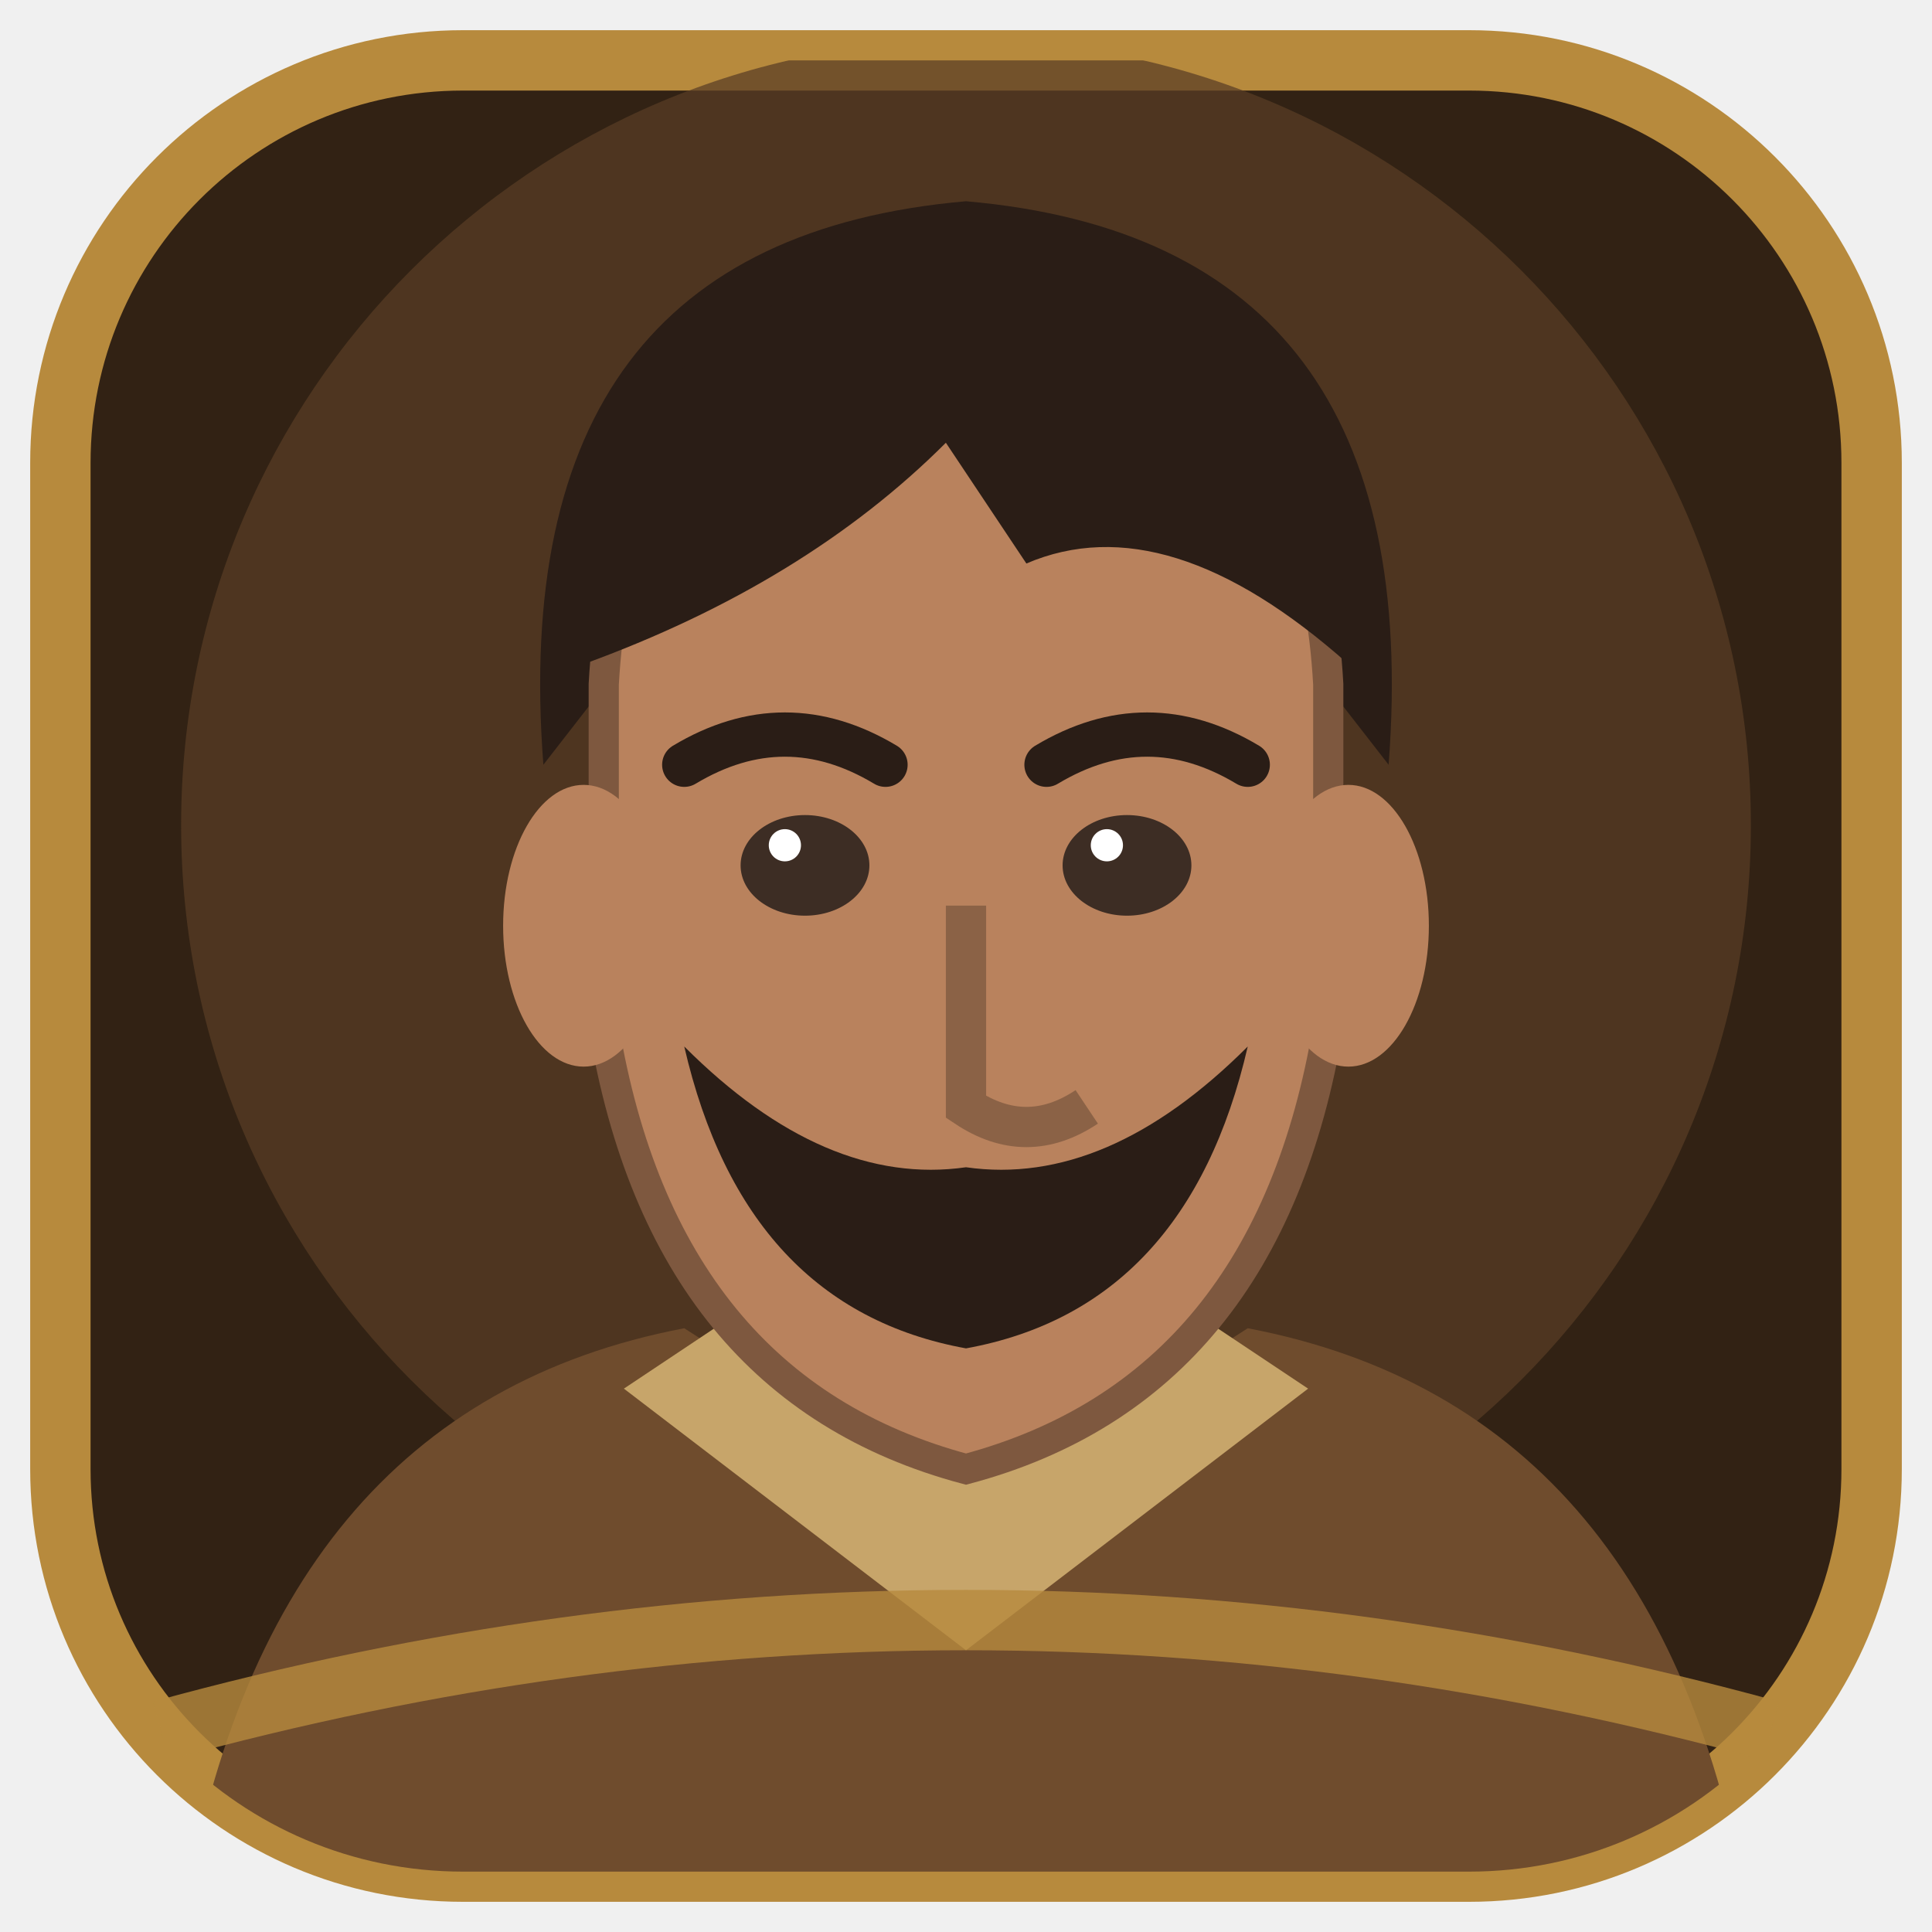
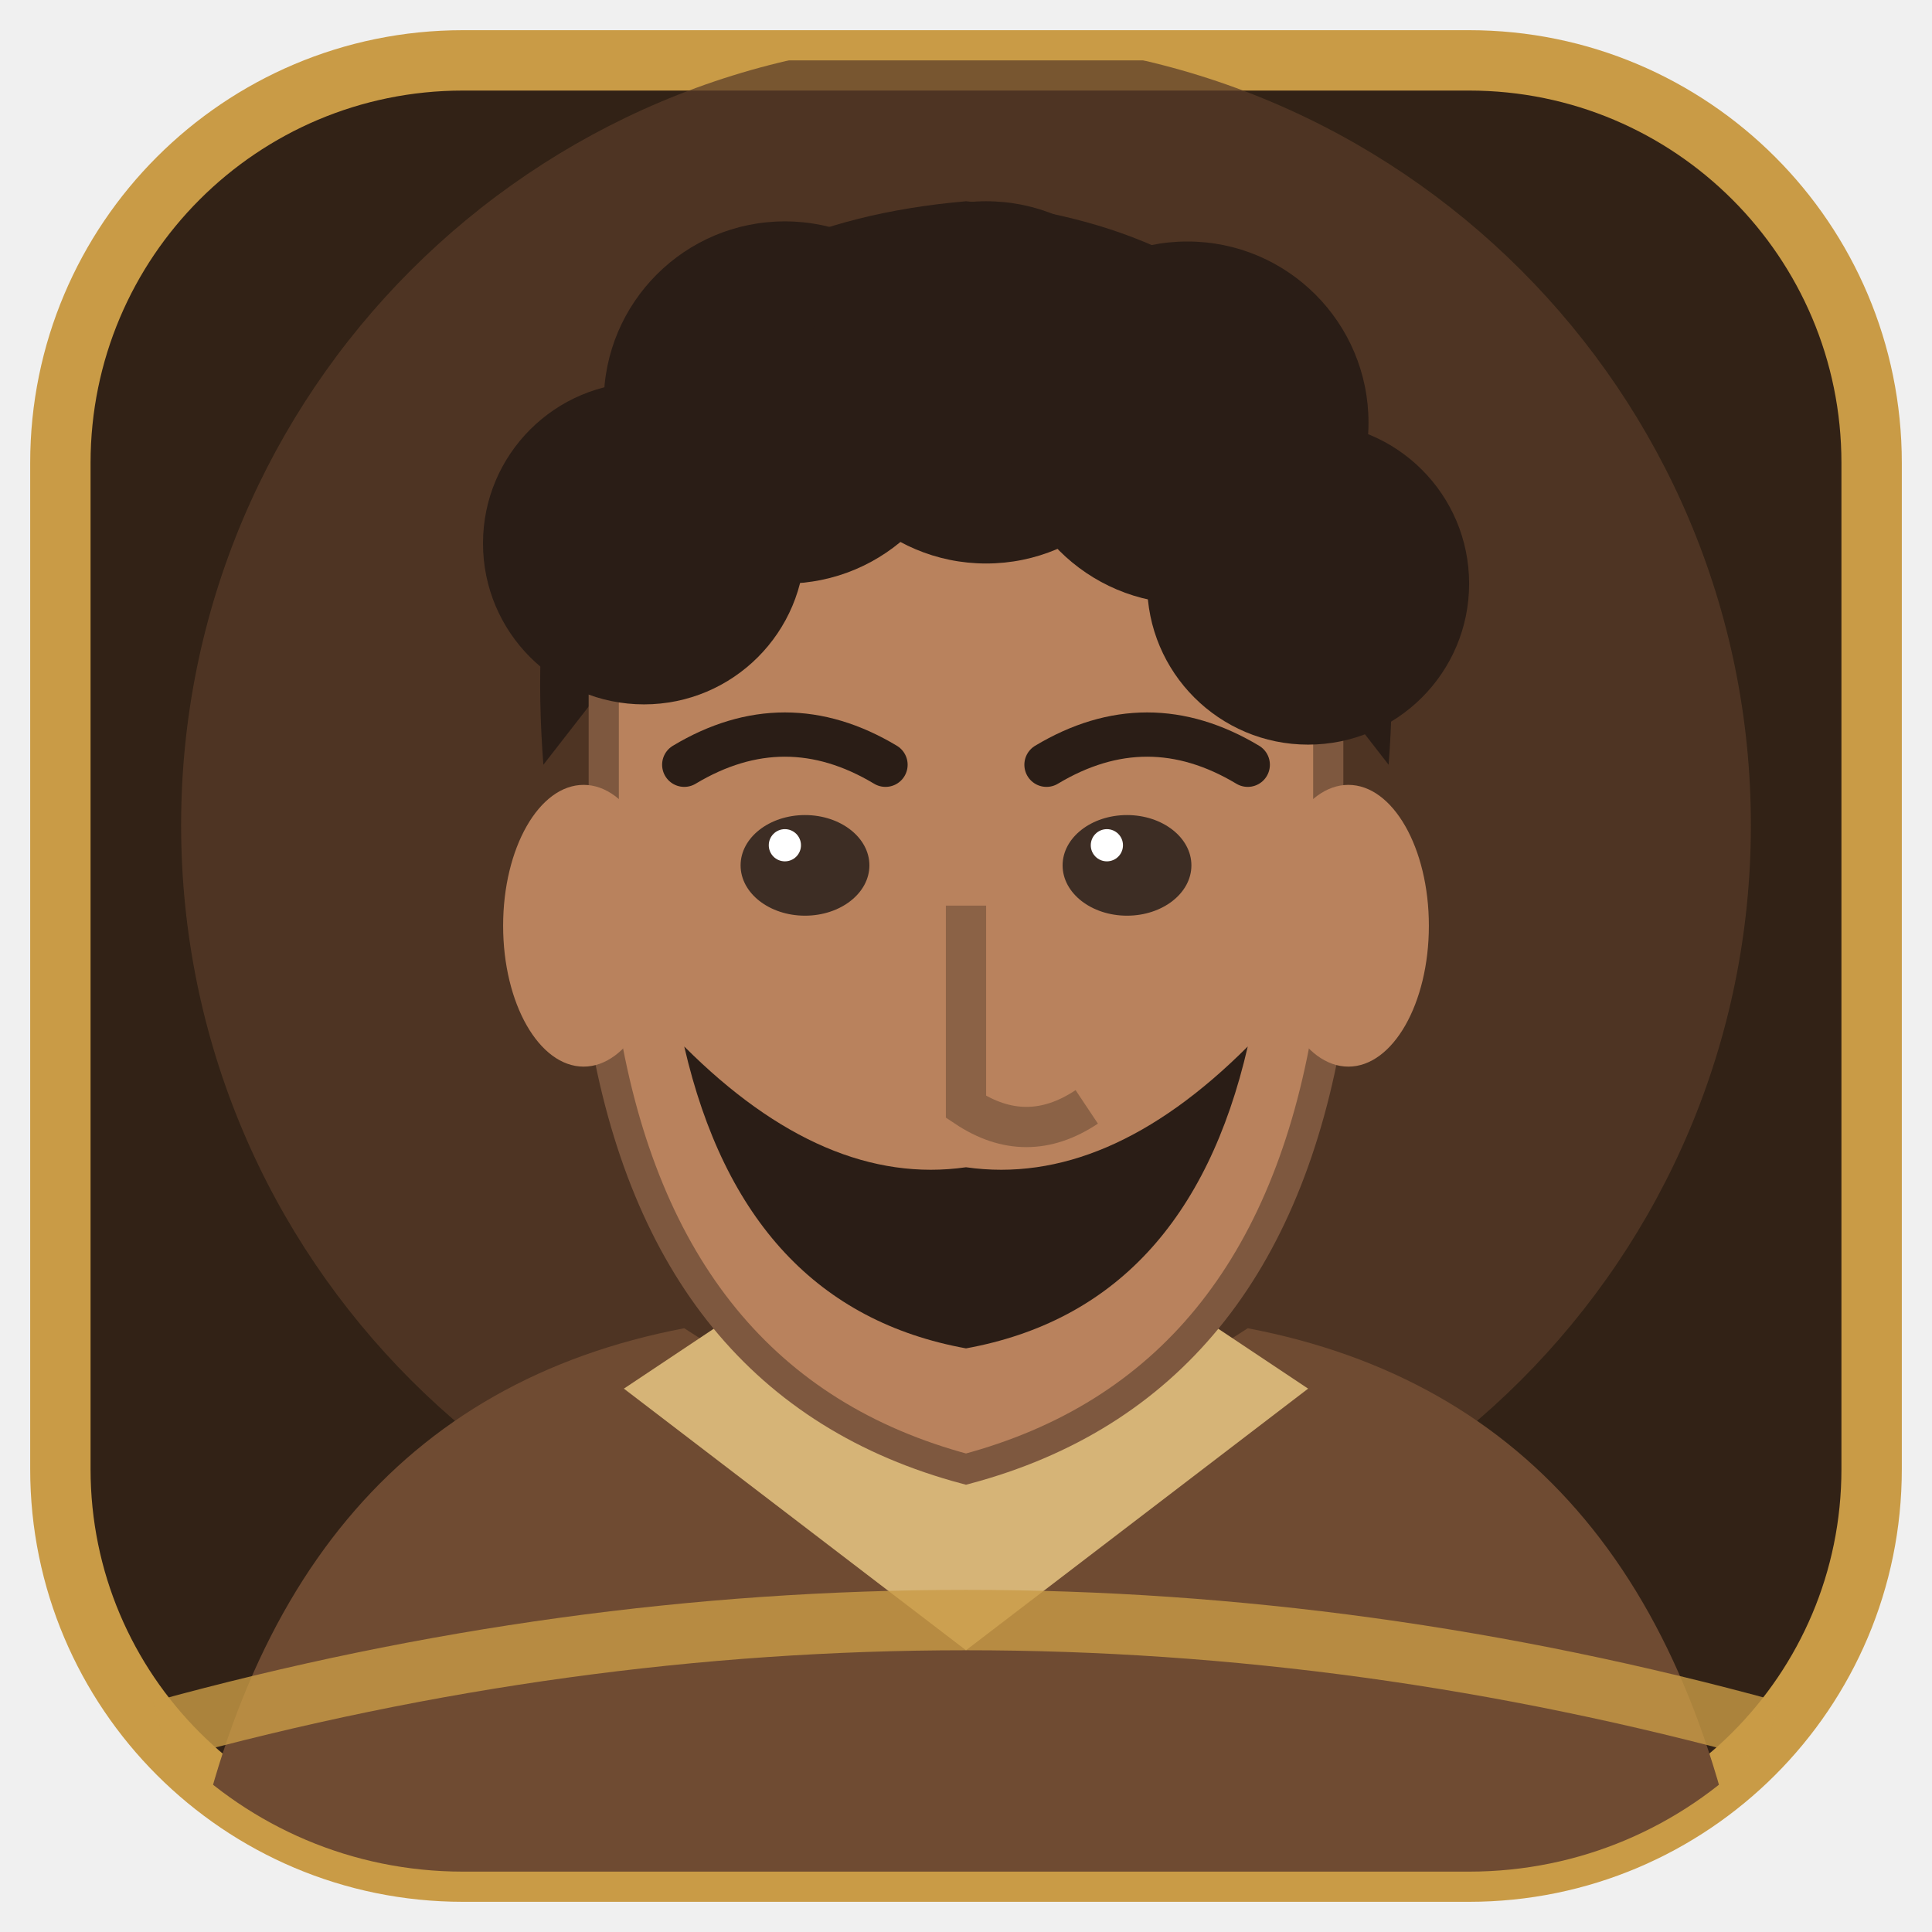
<svg xmlns="http://www.w3.org/2000/svg" viewBox="0 0 96 96" role="img" aria-labelledby="title desc" data-character="jacob_young">
  <defs>
    <clipPath id="frame">
      <rect x="3" y="3" width="90" height="90" rx="20" />
    </clipPath>
  </defs>
-   <rect x="3" y="3" width="90" height="90" rx="20" fill="#322214" stroke="#b78a3d" stroke-width="3" />
+   <rect x="3" y="3" width="90" height="90" rx="20" fill="#322216" stroke="#c99b46" stroke-width="3" />
  <g clip-path="url(#frame)">
-     <circle cx="48" cy="41" r="39" fill="#593d24" opacity=".72" />
-     <path d="M9 96Q13 70 34 66L48 75 62 66Q83 70 87 96Z" fill="#6f4c2d" />
-     <path d="M31 69L48 82 65 69 59 65 48 73 37 65Z" fill="#c7a56a" />
+     <circle cx="48" cy="41" r="39" fill="#593c28" opacity=".72" />
+     <path d="M9 96Q13 70 34 66L48 75 62 66Q83 70 87 96Z" fill="#6f4b32" />
+     <path d="M31 69L48 82 65 69 59 65 48 73 37 65Z" fill="#d6b477" />
    <path d="M27 38Q25 12 48 10Q71 12 69 38L62 29Q48 16 34 29Z" fill="#2a1d16" />
    <path d="M30 34Q31 16 48 15Q65 16 66 34V51Q63 69 48 73Q33 69 30 51Z" fill="#b9825d" stroke="#7e583f" stroke-width="1.5" />
    <ellipse cx="29" cy="46" rx="4" ry="7" fill="#b9825d" />
    <ellipse cx="67" cy="46" rx="4" ry="7" fill="#b9825d" />
-     <path d="M29 33Q29 14 48 13Q67 14 67 33Q58 25 51 28L47 22Q40 29 29 33Z" fill="#2a1d16" />
+     <g fill="#2a1d16">
+       <circle cx="32" cy="27" r="8" />
+       <circle cx="39" cy="20" r="9" />
+       <circle cx="49" cy="19" r="9" />
+       <circle cx="59" cy="21" r="9" />
+       <circle cx="65" cy="29" r="8" />
+     </g>
    <path d="M34 38q5-3 10 0M52 38q5-3 10 0" fill="none" stroke="#2a1d16" stroke-width="2.2" stroke-linecap="round" />
    <ellipse cx="40" cy="43" rx="3.2" ry="2.5" fill="#3d2d24" />
    <ellipse cx="56" cy="43" rx="3.2" ry="2.5" fill="#3d2d24" />
    <circle cx="39" cy="42" r=".8" fill="#fff" />
    <circle cx="55" cy="42" r=".8" fill="#fff" />
    <path d="M48 45v10q3 2 6 0" fill="none" stroke="#8b6246" stroke-width="2" />
    <path d="M43 60q5 3 10 0" fill="none" stroke="#985e50" stroke-width="2" stroke-linecap="round" />
    <path d="M34 52Q37 65 48 67Q59 65 62 52Q55 59 48 58Q41 59 34 52Z" fill="#2a1d16" />
-     <path d="M8 86Q48 75 88 86" fill="none" stroke="#b78a3d" stroke-width="3" opacity=".8" />
+     <path d="M8 86Q48 75 88 86" fill="none" stroke="#c99b46" stroke-width="3" opacity=".8" />
  </g>
</svg>
